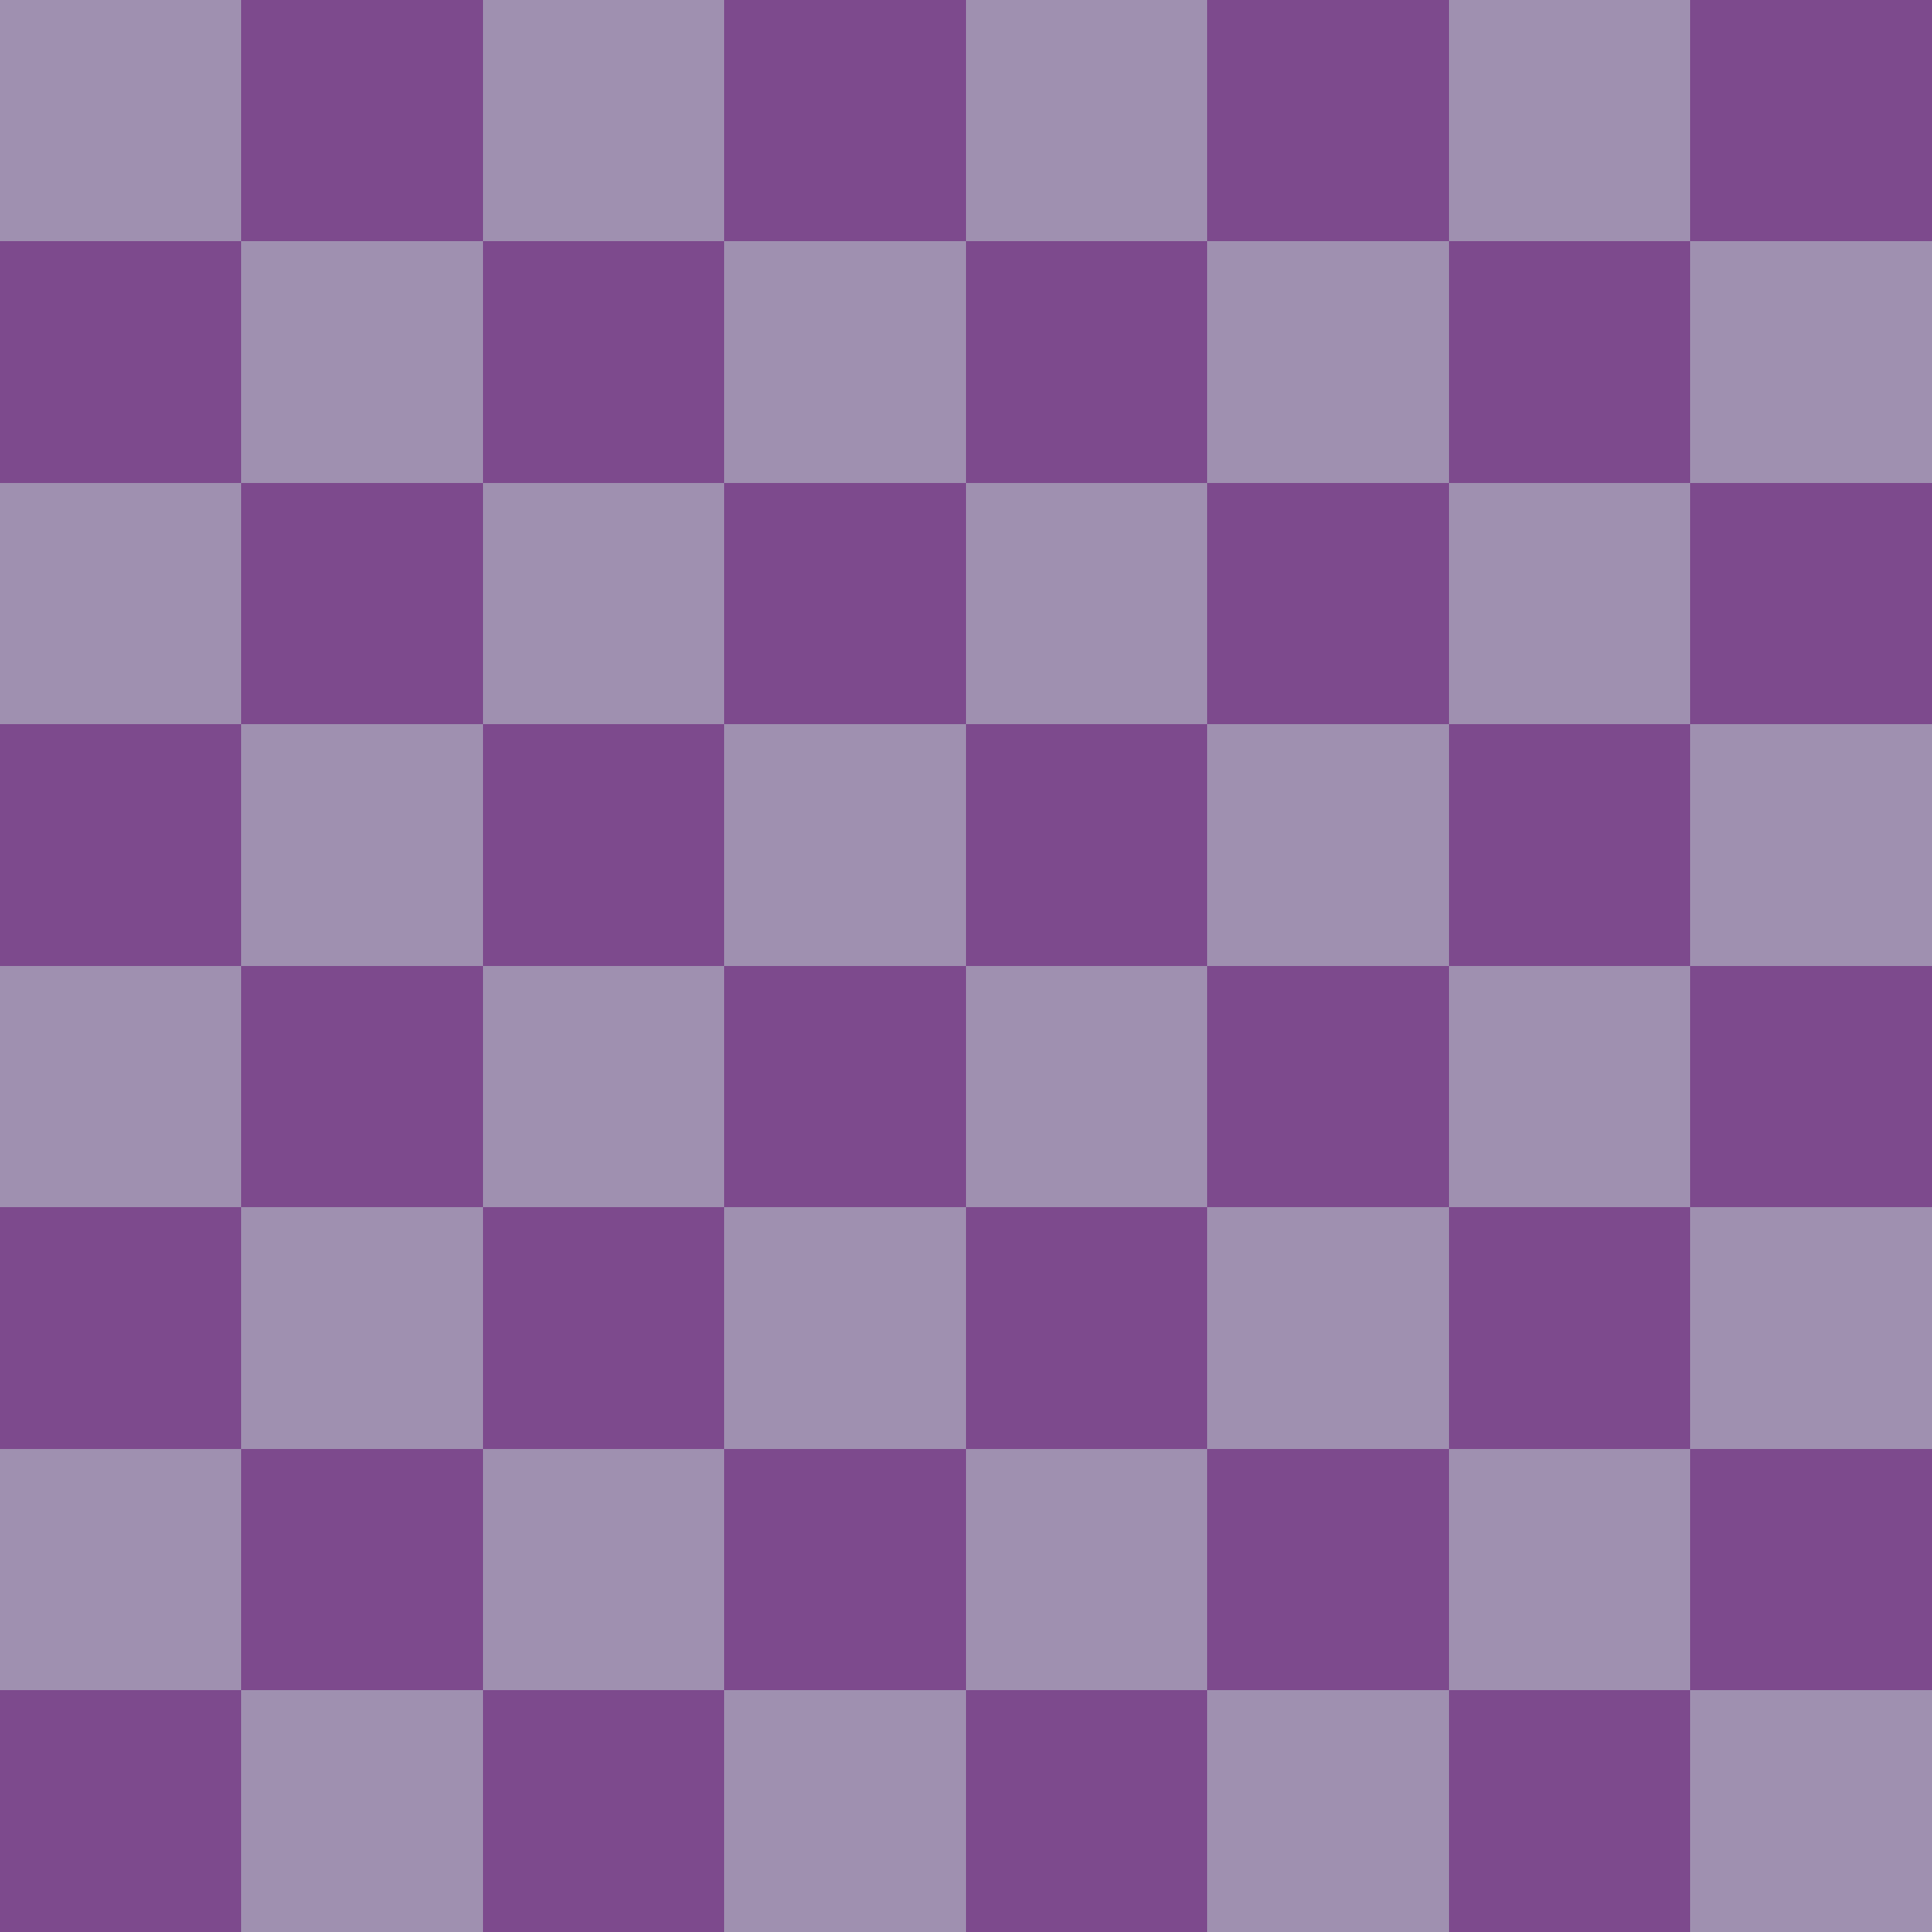
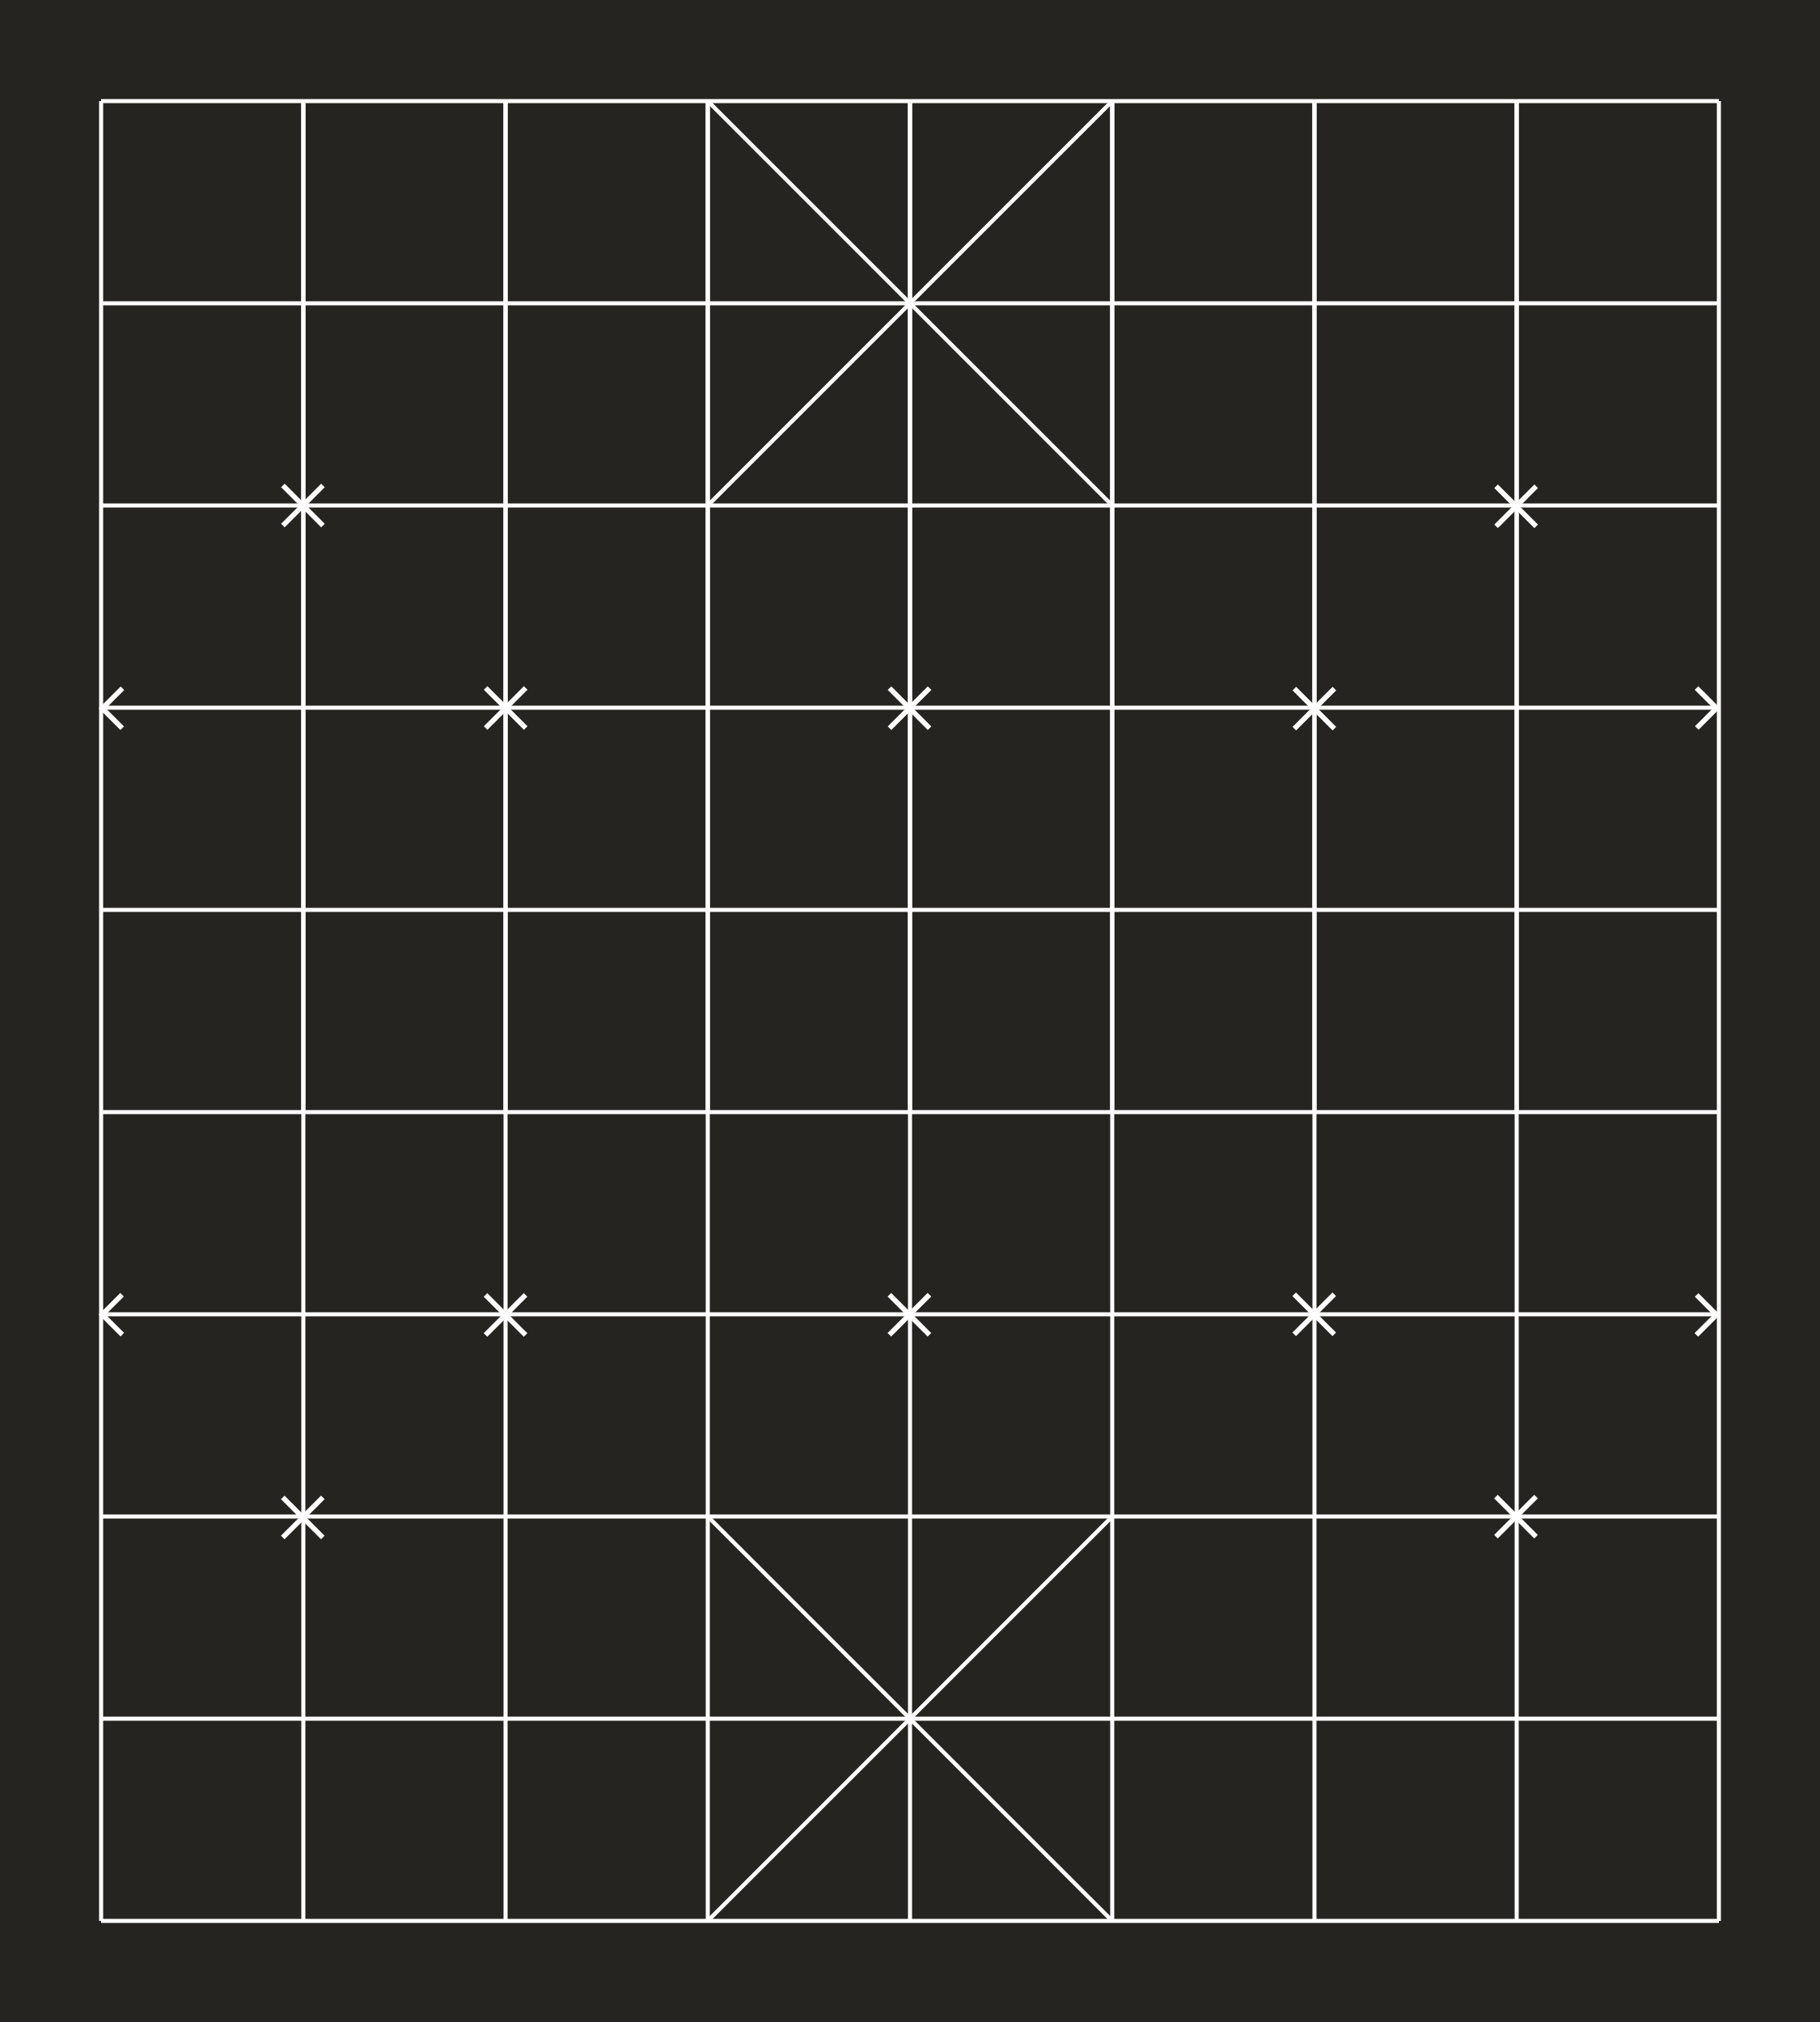
- <svg xmlns="http://www.w3.org/2000/svg" xmlns:xlink="http://www.w3.org/1999/xlink" viewBox="0 0 8 8" shape-rendering="crispEdges">
-   <g id="a">
-     <g id="b">
-       <g id="c">
-         <g id="d">
-           <rect width="1" height="1" fill="#9f90b0" id="e" />
-           <use x="1" y="1" href="#e" xlink:href="#e" />
-           <rect y="1" width="1" height="1" fill="#7d4a8d" id="f" />
-           <use x="1" y="-1" href="#f" xlink:href="#f" />
-         </g>
-         <use x="2" href="#d" xlink:href="#d" />
+ <svg xmlns="http://www.w3.org/2000/svg" version="1.1" viewBox="0 0 900 1e3">
+   <rect width="900" height="1e3" fill="#262421" style="paint-order:normal" />
+   <line x1="50" x2="850" y1="50" y2="50" stroke="#fff" stroke-width="2" />
+   <line x1="50" x2="850" y1="150" y2="150" stroke="#fff" stroke-width="2" />
+   <line x1="50" x2="850" y1="250" y2="250" stroke="#fff" stroke-width="2" />
+   <line x1="50" x2="850" y1="350" y2="350" stroke="#fff" stroke-width="2" />
+   <line x1="50" x2="850" y1="450" y2="450" stroke="#fff" stroke-width="2" />
+   <line x1="50" x2="850" y1="550" y2="550" stroke="#fff" stroke-width="2" />
+   <line x1="50" x2="850" y1="650" y2="650" stroke="#fff" stroke-width="2" />
+   <line x1="50" x2="850" y1="750" y2="750" stroke="#fff" stroke-width="2" />
+   <line x1="50" x2="850" y1="850" y2="850" stroke="#fff" stroke-width="2" />
+   <line x1="50" x2="850" y1="950" y2="950" stroke="#fff" stroke-width="2" />
+   <line x1="50" x2="50" y1="50" y2="950" stroke="#fff" stroke-width="2" />
+   <line x1="150" x2="150" y1="50" y2="550" stroke="#fff" stroke-width="2.236" />
+   <line x1="250" x2="250" y1="50" y2="550" stroke="#fff" stroke-width="2.236" />
+   <line x1="350" x2="350" y1="50" y2="550" stroke="#fff" stroke-width="2.236" />
+   <line x1="450" x2="450" y1="50" y2="550" stroke="#fff" stroke-width="2.236" />
+   <line x1="550" x2="550" y1="50" y2="550" stroke="#fff" stroke-width="2.236" />
+   <line x1="650" x2="650" y1="50" y2="550" stroke="#fff" stroke-width="2.236" />
+   <line x1="750" x2="750" y1="50" y2="550" stroke="#fff" stroke-width="2.236" />
+   <line x1="850" x2="850" y1="50" y2="950" stroke="#fff" stroke-width="2" />
+   <line x1="150" x2="150" y1="550" y2="950" stroke="#fff" stroke-width="2" />
+   <line x1="250" x2="250" y1="550" y2="950" stroke="#fff" stroke-width="2" />
+   <line x1="350" x2="350" y1="550" y2="950" stroke="#fff" stroke-width="2" />
+   <line x1="450" x2="450" y1="550" y2="950" stroke="#fff" stroke-width="2" />
+   <line x1="550" x2="550" y1="550" y2="950" stroke="#fff" stroke-width="2" />
+   <line x1="650" x2="650" y1="550" y2="950" stroke="#fff" stroke-width="2" />
+   <line x1="750" x2="750" y1="550" y2="950" stroke="#fff" stroke-width="2" />
+   <line x1="350" x2="550" y1="50" y2="250" stroke="#fff" stroke-width="2" />
+   <line x1="350" x2="550" y1="250" y2="50" stroke="#fff" stroke-width="2" />
+   <line x1="350" x2="550" y1="750" y2="950" stroke="#fff" stroke-width="2" />
+   <line x1="350" x2="550" y1="950" y2="750" stroke="#fff" stroke-width="2" />
+   <g transform="translate(-.12749 .36768)" stroke="#fff">
+     <g transform="matrix(.37004 -.37004 .37004 .37004 -30.589 212.69)" fill="none" stroke-width="4.777">
+       <path d="m194 267.05v53.557" />
+       <path d="m220.78 293.83h-53.557" />
+     </g>
+     <g transform="matrix(.36896 .36896 .36896 -.36896 669.09 386.6)" stroke-width="4.791">
+       <path d="m194 267.03 0.022 26.606-26.959-0.03" fill="none" stroke="#fff" stroke-width="4.791" />
+     </g>
+     <g transform="matrix(.37004 -.37004 .37004 .37004 69.664 312.84)" fill="none" stroke-width="4.777">
+       <path d="m194 267.05v53.557" />
+       <path d="m220.78 293.83h-53.557" />
+     </g>
+     <g transform="matrix(.37004 -.37004 .37004 .37004 569.35 213.09)" fill="none" stroke-width="4.777">
+       <path d="m194 267.05v53.557" />
+       <path d="m220.78 293.83h-53.557" />
+     </g>
+     <g transform="matrix(.37004 -.37004 .37004 .37004 469.57 313.15)" fill="none" stroke-width="4.777">
+       <path d="m194 267.05v53.557" />
+       <path d="m220.78 293.83h-53.557" />
+     </g>
+     <g transform="matrix(.37004 -.37004 .37004 .37004 269.38 312.93)" fill="none" stroke-width="4.777">
+       <path d="m194 267.05v53.557" />
+       <path d="m220.78 293.83h-53.557" />
+     </g>
+     <g transform="matrix(-.36896 .36896 -.36896 -.36896 230.65 386.72)" stroke-width="4.791">
+       <path d="m194 267.03 0.022 26.606-26.959-0.03" fill="none" stroke="#fff" stroke-width="4.791" />
+     </g>
+     <g transform="matrix(1 0 0 -1 -.071131 999.73)">
+       <g transform="matrix(.37004 -.37004 .37004 .37004 -30.589 212.69)" fill="none" stroke-width="4.777">
+         <path d="m194 267.05v53.557" />
+         <path d="m220.78 293.83h-53.557" />
      </g>
-       <use x="4" href="#c" xlink:href="#c" />
+       <g transform="matrix(.36896 .36896 .36896 -.36896 669.09 386.6)" stroke-width="4.791">
+         <path d="m194 267.03 0.022 26.606-26.959-0.03" fill="none" stroke="#fff" stroke-width="4.791" />
+       </g>
+       <g transform="matrix(.37004 -.37004 .37004 .37004 69.664 312.84)" fill="none" stroke-width="4.777">
+         <path d="m194 267.05v53.557" />
+         <path d="m220.78 293.83h-53.557" />
+       </g>
+       <g transform="matrix(.37004 -.37004 .37004 .37004 569.35 213.09)" fill="none" stroke-width="4.777">
+         <path d="m194 267.05v53.557" />
+         <path d="m220.78 293.83h-53.557" />
+       </g>
+       <g transform="matrix(.37004 -.37004 .37004 .37004 469.57 313.15)" fill="none" stroke-width="4.777">
+         <path d="m194 267.05v53.557" />
+         <path d="m220.78 293.83h-53.557" />
+       </g>
+       <g transform="matrix(.37004 -.37004 .37004 .37004 269.38 312.93)" fill="none" stroke-width="4.777">
+         <path d="m194 267.05v53.557" />
+         <path d="m220.78 293.83h-53.557" />
+       </g>
+       <g transform="matrix(-.36896 .36896 -.36896 -.36896 230.65 386.72)" stroke-width="4.791">
+         <path d="m194 267.03 0.022 26.606-26.959-0.03" fill="none" stroke="#fff" stroke-width="4.791" />
+       </g>
    </g>
-     <use y="2" href="#b" xlink:href="#b" />
  </g>
-   <use y="4" href="#a" xlink:href="#a" />
</svg>
